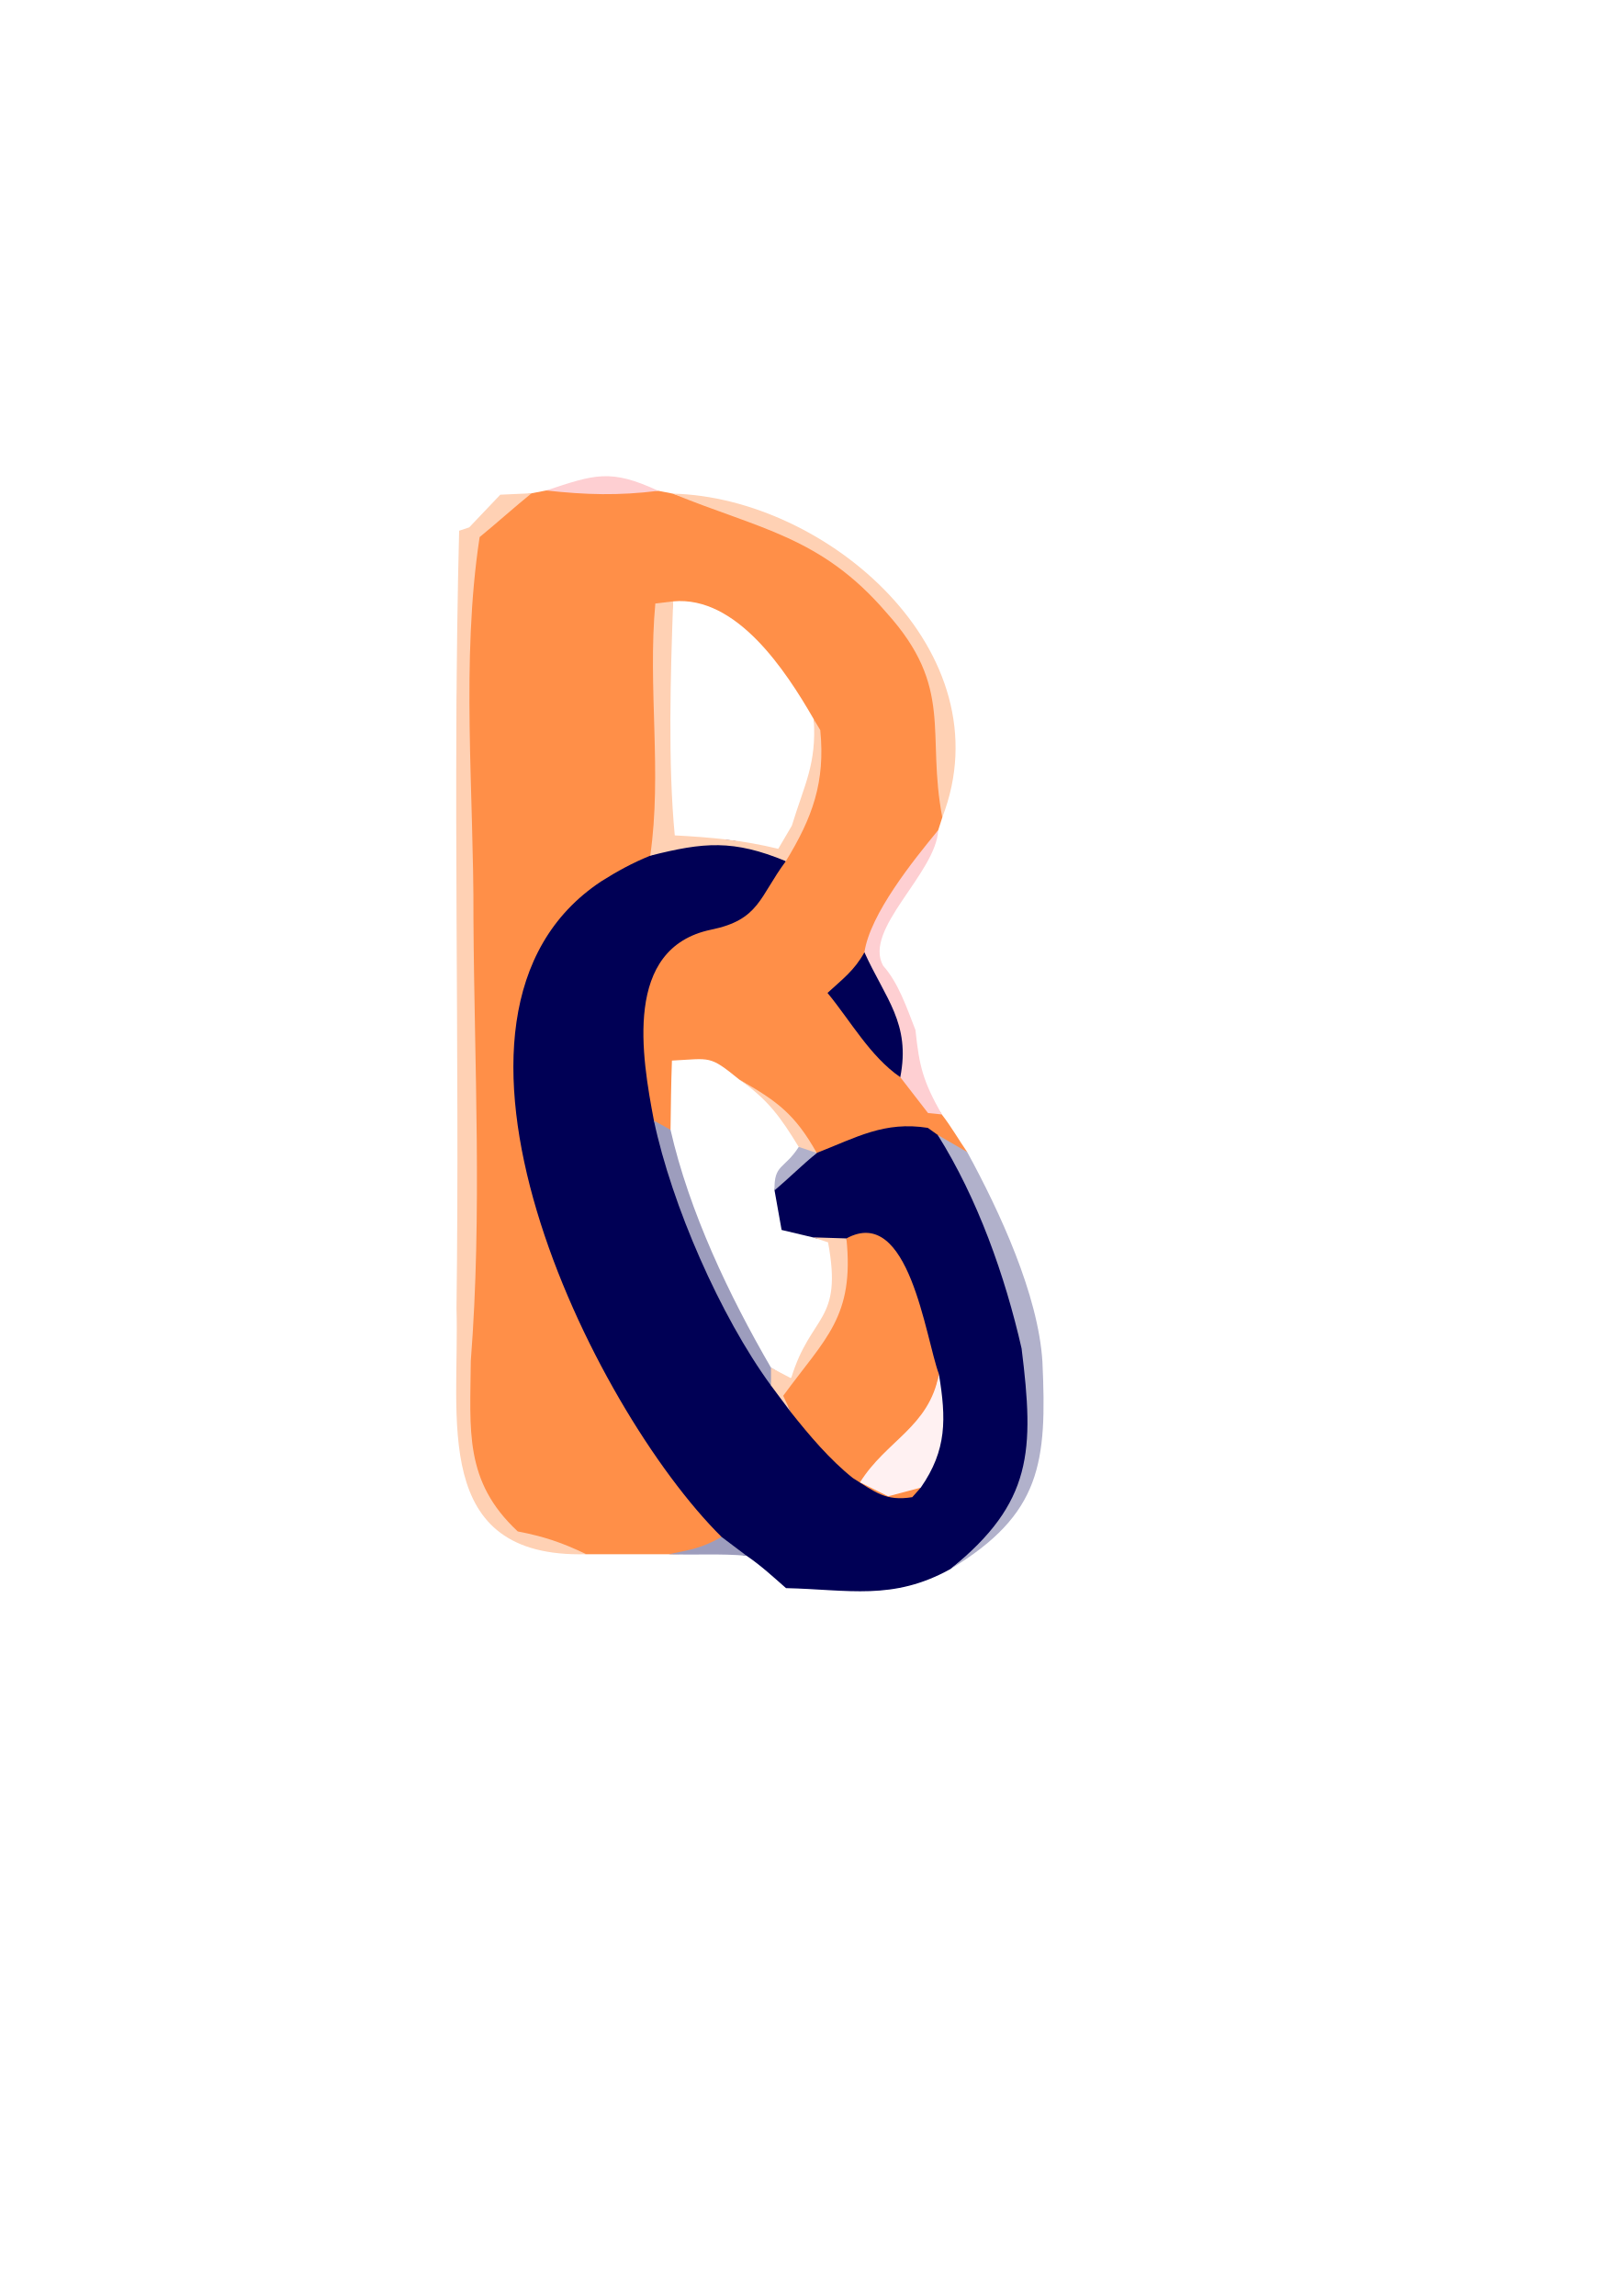
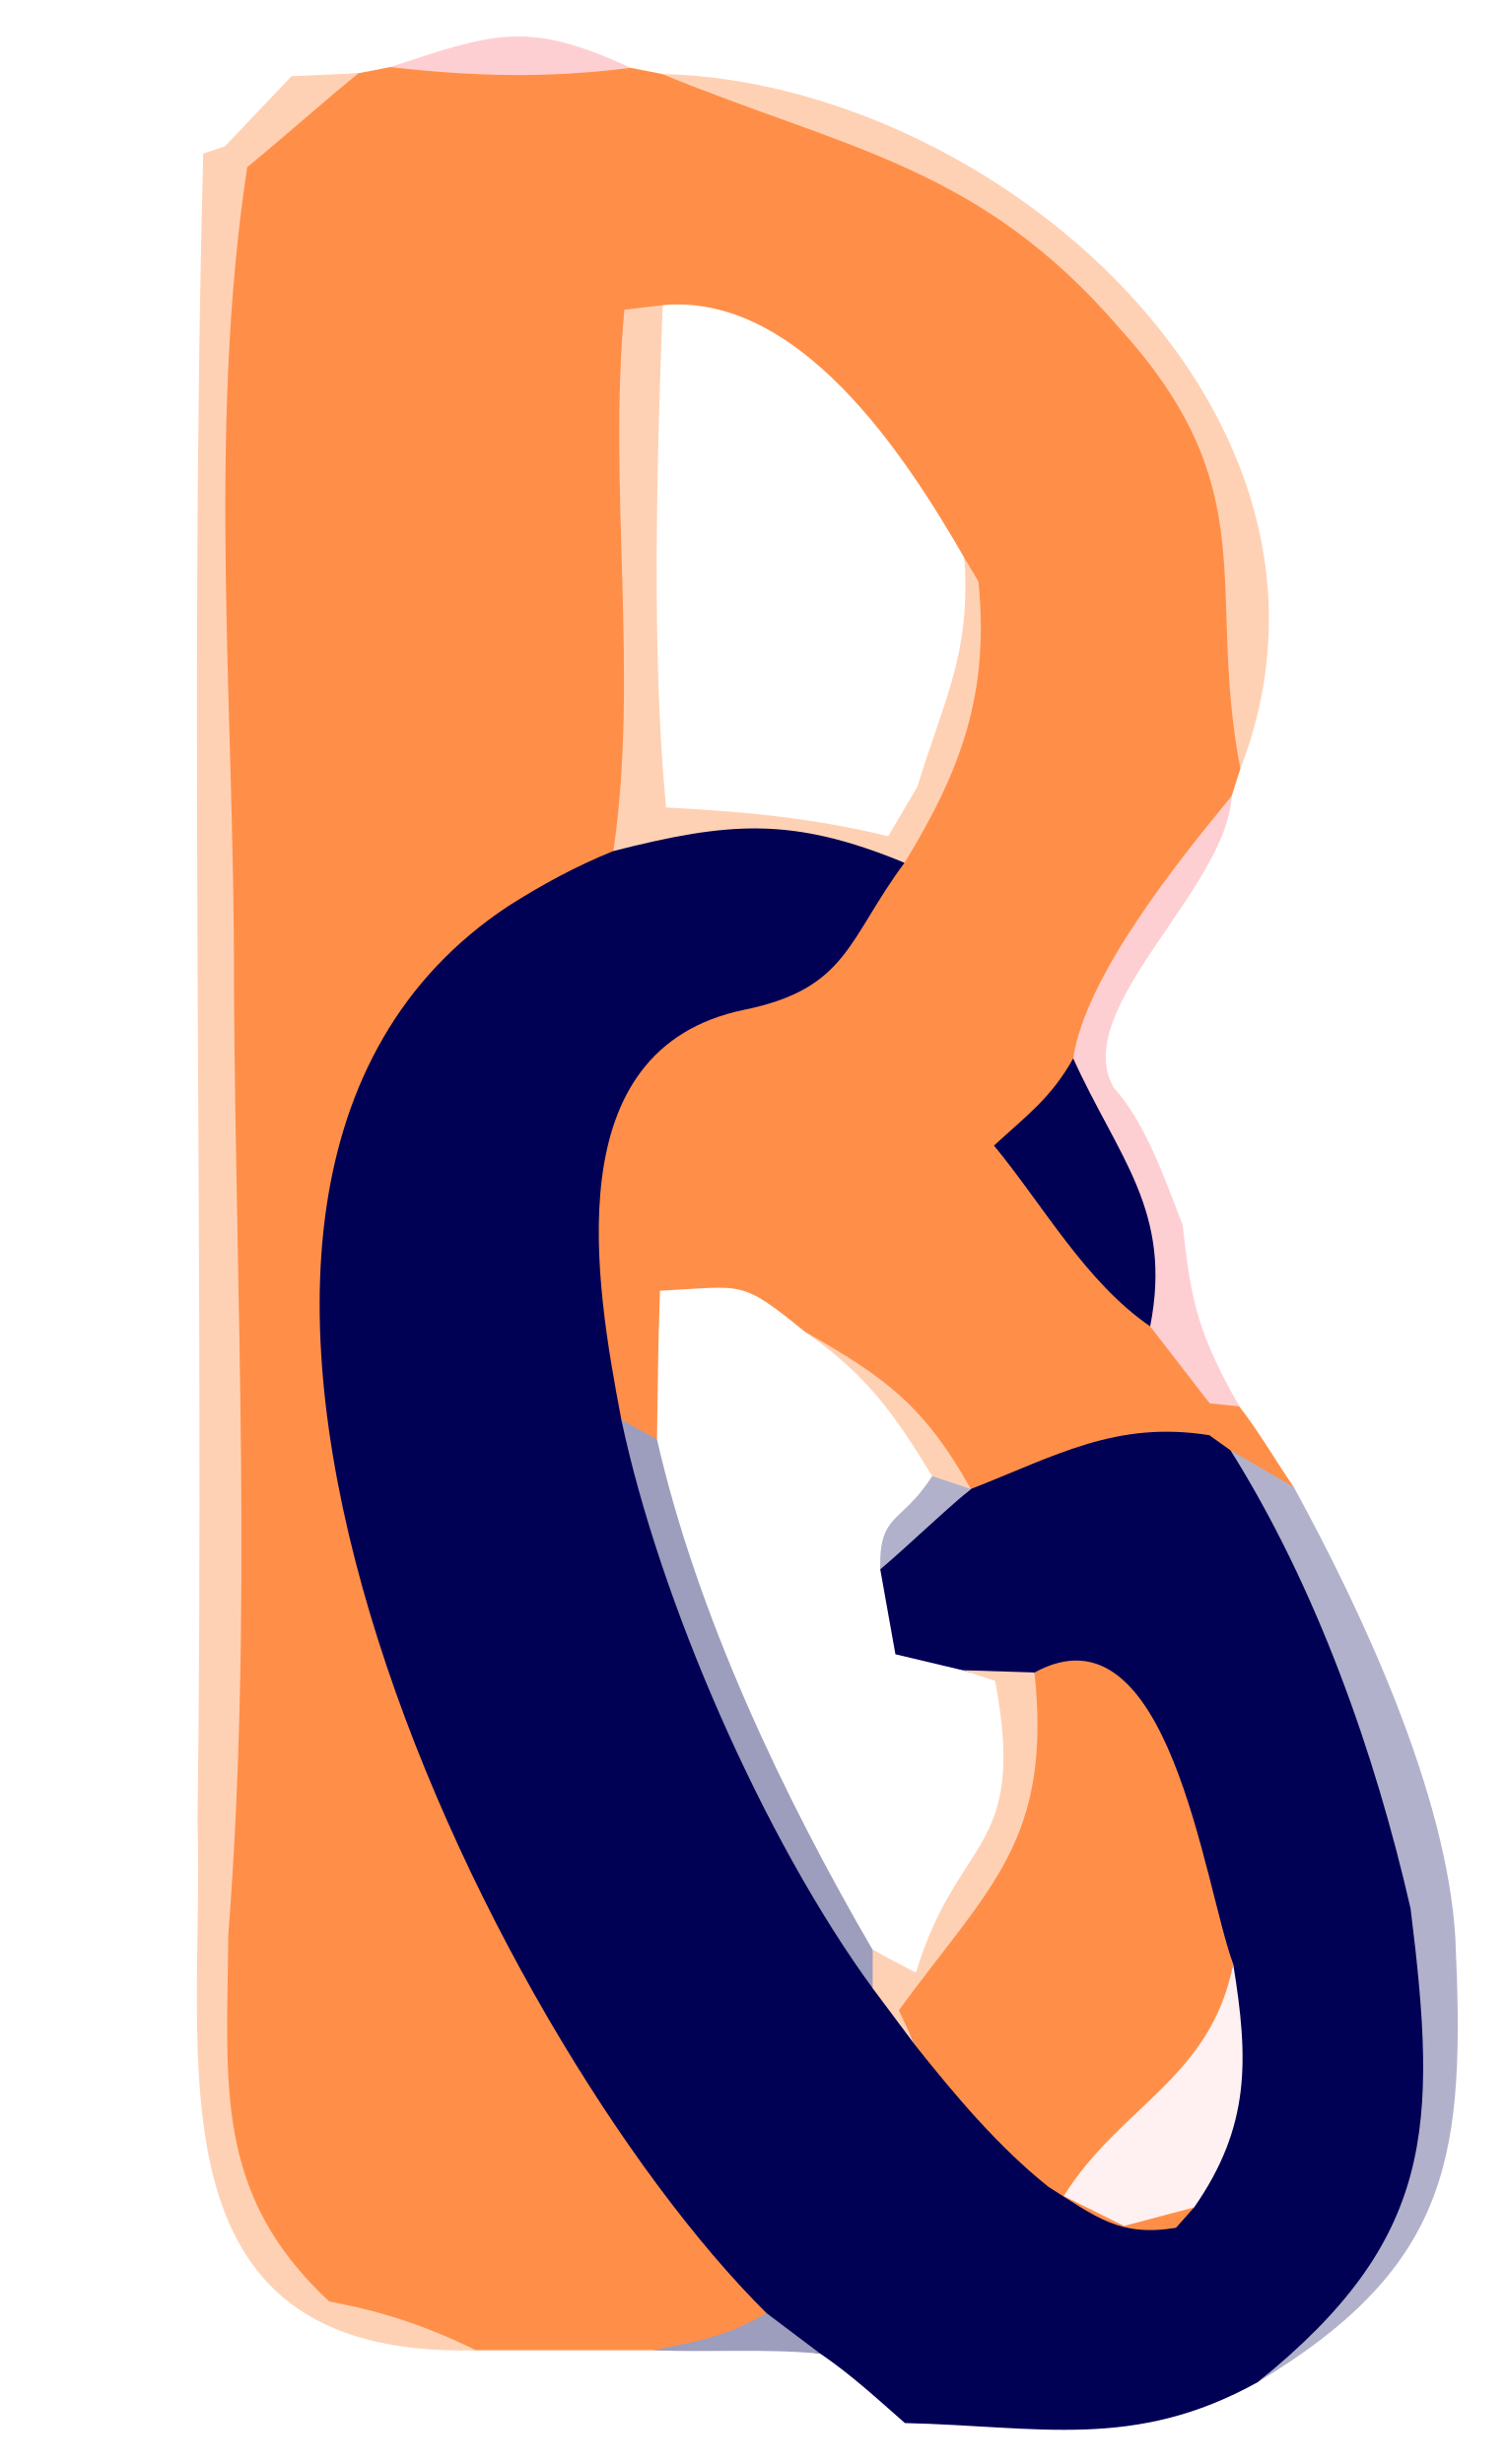
- <svg xmlns="http://www.w3.org/2000/svg" width="91" height="130" viewBox="0 0 91 130">
+ <svg xmlns="http://www.w3.org/2000/svg" width="55" height="90" viewBox="23 26 35 65">
  <path fill="#ff8f48" d="M30.93 27.77c2.29 -0.31 4.06 -0.26 6.35 0.02l0.82 0.16c5.04 1.62 8.63 2.21 12.32 6.52c4.25 3.95 2.92 6.79 2.94 11.81l-0.23 0.72c-0.99 2.14 -3.43 4.89 -3.74 7.06c0.03 1.44 -0.66 1.47 -1.53 2.28c1.31 1.59 2.11 2.68 3.69 4.04c0.52 0.68 1.18 1.26 1.14 2.39c0.26 0.03 0.42 -0.08 0.64 0.33c0.53 0.68 0.95 1.42 1.44 2.13c-1.04 0.39 -1.44 -0.09 -2 -0.42c-0.46 0.26 -0.45 0.1 -0.64 -0.03c-2.45 -0.4 -3.16 0.8 -5.91 0.6c-1.23 -2.19 -2.27 -2.91 -4.35 -4.25c-1.72 -1.4 -1.61 -1.19 -3.82 -1.08c-0.05 1.31 -0.06 2.61 -0.08 3.92c-0.75 0.62 -1.17 0.05 -1.49 -0.12c-1.12 -3.56 -1.49 -11.12 3.49 -12.17c2.74 -0.56 2.07 -1.57 4.1 -3.2c1.51 -2.48 2.03 -4.08 2.28 -7.1c-0.12 -0.21 -0.26 -0.38 -0.27 -0.66c-1.59 -2.76 -4.37 -7 -7.96 -6.67c-0.18 1.37 -0.01 0.84 -0.36 0.77c-0.43 4.73 0.46 9.53 -0.22 14.2c-0.94 0.5 -2.04 1.14 -2.94 1.71c-11.45 7.58 -0.18 28.26 6.48 36.32c-1.11 0.64 -1.95 0.99 -3.21 0.95l-4.67 0c-1.55 -0.19 -2.6 -0.69 -4.07 -0.96c-3.38 -2.55 -3.21 -6.1 -3.17 -10.02c0.38 -8.4 -0.06 -16.62 0.1 -25.02c0.02 -7.09 -0.7 -14.92 0.62 -21.88c1 -0.81 1.95 -1.96 3.42 -2.19l0.83 -0.16z" />
  <path fill="#000055" d="M36.82 48.45c2.93 -1.21 4.87 -1.34 7.68 0.31c-1.51 2.03 -1.49 3.32 -4.24 3.88c-4.98 1.04 -3.92 7.18 -3.23 10.81c1.83 4.64 4.35 10.54 6.71 14.94c0.37 0.5 0.74 1.01 1.12 1.51c1.98 0.55 2.96 1.73 3.47 3.75c1.27 0.79 1.8 1.32 3.31 1.07c0.15 -0.19 0.29 -0.35 0.45 -0.53c1.44 -2.17 1.39 -3.85 0.98 -6.36c-1.93 -1.81 -1.36 -8.68 -4.9 -6.74c-0.27 -0.01 -0.83 0.32 -1.07 -0.92c-0.36 -0.01 -0.73 0.01 -1.07 -0.11l-1.77 -0.42l-0.4 -2.24c0.21 -1.38 0.96 -2.12 2.39 -2.12c2.25 -0.88 3.83 -1.81 6.29 -1.42l0.56 0.4c2.92 3.24 4.5 7.83 4.9 12.07c0.72 5.79 0.61 8.89 -4.18 12.51c-3.26 1.81 -5.77 1.16 -9.31 1.08c-0.73 -0.64 -1.42 -1.28 -2.23 -1.83c-0.31 -0.02 -0.49 -0.21 -0.7 -0.37c-0.39 0.25 -0.48 0.09 -0.54 -0.11c-0.13 -0.1 -0.34 -0.1 -0.18 -0.59c-7.37 -7.3 -18.26 -29.55 -6.81 -37.12c0.9 -0.57 1.78 -1.05 2.77 -1.45z" />
  <path fill="#ff8f48" d="M47.93 70.12c3.55 -1.94 4.47 5.62 5.24 7.69c-0.44 3 -2.87 3.7 -4.37 6.09c1.06 -0.8 1.18 -0.42 1.71 -0.16c0.62 -0.16 0.2 -0.4 1.63 0.49l-0.48 0.54c-1.5 0.24 -2.09 -0.28 -3.36 -1.08c-1.31 -1.04 -2.48 -2.43 -3.52 -3.74l-0.14 -0.29c-0.18 -0.17 -0.27 -0.42 -0.37 -0.64c-0.01 -0.31 0.22 -0.56 0.38 -0.77c0.19 -0.28 0.4 -0.54 0.59 -0.79c-0.14 -0.32 0.02 -0.39 0.12 -0.52c1.4 -2.25 2.06 -3.24 2.57 -6.82z" />
  <path fill="#ffd1b4" d="M28.33 28.01l1.77 -0.08c-1 0.81 -1.95 1.67 -2.94 2.48c-1.07 7.02 -0.32 14.49 -0.35 21.59c0.05 8.39 0.5 16.67 -0.15 25.06c-0.03 3.92 -0.4 6.8 2.66 9.65c1.46 0.28 2.54 0.64 3.88 1.29c-8.86 0.23 -7.16 -7.74 -7.35 -13.92c0.19 -14.66 -0.23 -29.39 0.15 -44.03l0.57 -0.19l1.76 -1.85z" />
  <path fill="#b1b1cb" d="M53.1 64.26l1.67 0.97c1.83 3.35 4.03 8.09 4.26 11.88c0.26 5.69 -0.05 8.62 -5.21 11.73c4.66 -3.76 4.75 -6.7 4.03 -12.49c-0.94 -4.12 -2.49 -8.49 -4.75 -12.09z" />
  <path fill="#ffd1b4" d="M38.12 34.05c-0.15 4.12 -0.3 9.19 0.09 13.25c2.06 0.11 3.85 0.27 5.86 0.76l0.77 -1.31c0.71 -2.33 1.41 -3.49 1.24 -6.03l0.37 0.62c0.29 2.94 -0.44 4.95 -1.95 7.42c-2.98 -1.23 -4.64 -1.08 -7.68 -0.31c0.68 -4.67 -0.15 -9.55 0.29 -14.28l1.01 -0.12z" />
  <path fill="#ffd1b4" d="M38.1 27.95c8.72 0.21 18.88 8.96 15.26 18.33c-0.92 -4.79 0.69 -7.33 -3.17 -11.6c-3.7 -4.31 -7.22 -4.73 -12.09 -6.73z" />
  <path fill="#fecfd2" d="M53.13 47c-0.13 2.46 -4.27 5.62 -3.12 7.68c0.86 0.96 1.33 2.36 1.83 3.64c0.22 2.09 0.43 2.89 1.49 4.78l-0.78 -0.08l-1.57 -2.03c-0.72 -3.21 -2.03 -3.83 -2.03 -7.07c0.32 -2.17 2.78 -5.22 4.18 -6.92z" />
  <path fill="#000055" d="M48.95 53.92c1.18 2.61 2.63 4.03 2.03 7.07c-1.71 -1.18 -2.81 -3.18 -4.12 -4.77c0.87 -0.8 1.51 -1.26 2.09 -2.3z" />
  <path fill="#fff1f2" d="M53.17 77.81c0.41 2.51 0.46 4.28 -1.03 6.42l-1.85 0.49l-1.59 -0.79c1.5 -2.39 3.89 -3.11 4.47 -6.12z" />
  <path fill="#9d9dbd" d="M37.97 63.97c1.06 4.64 3.32 9.39 5.69 13.47c0.66 0.33 0.66 0.67 0 1.01c-2.88 -3.94 -5.62 -10.22 -6.63 -15l0.94 0.52z" />
  <path fill="#ffd1b4" d="M46.03 70.06l1.9 0.06c0.46 4.45 -1.19 5.64 -3.58 8.91l0.43 0.92l-1.12 -1.5l0 -1.01l1.14 0.6c1.12 -3.69 2.94 -3.13 2.09 -7.7l-0.86 -0.28z" />
  <path fill="#fecfd2" d="M30.93 27.77c2.76 -0.91 3.63 -1.24 6.35 0.02c-2.24 0.28 -4.11 0.23 -6.35 -0.02z" />
  <path fill="#ffd1b4" d="M41.87 61.13c2.15 1.22 3.15 1.96 4.38 4.15c-0.54 0.47 -0.88 0.35 -1.02 -0.34c-1.02 -1.67 -1.73 -2.67 -3.36 -3.81z" />
  <path fill="#b1b1cb" d="M45.23 64.94l1.02 0.34c-0.82 0.68 -1.58 1.43 -2.39 2.12c-0.04 -1.5 0.55 -1.18 1.37 -2.46z" />
  <path fill="#9d9dbd" d="M37.87 88c1.21 -0.25 1.88 -0.34 2.99 -0.98l1.42 1.07c-1.47 -0.14 -2.94 -0.03 -4.41 -0.09z" />
</svg>
